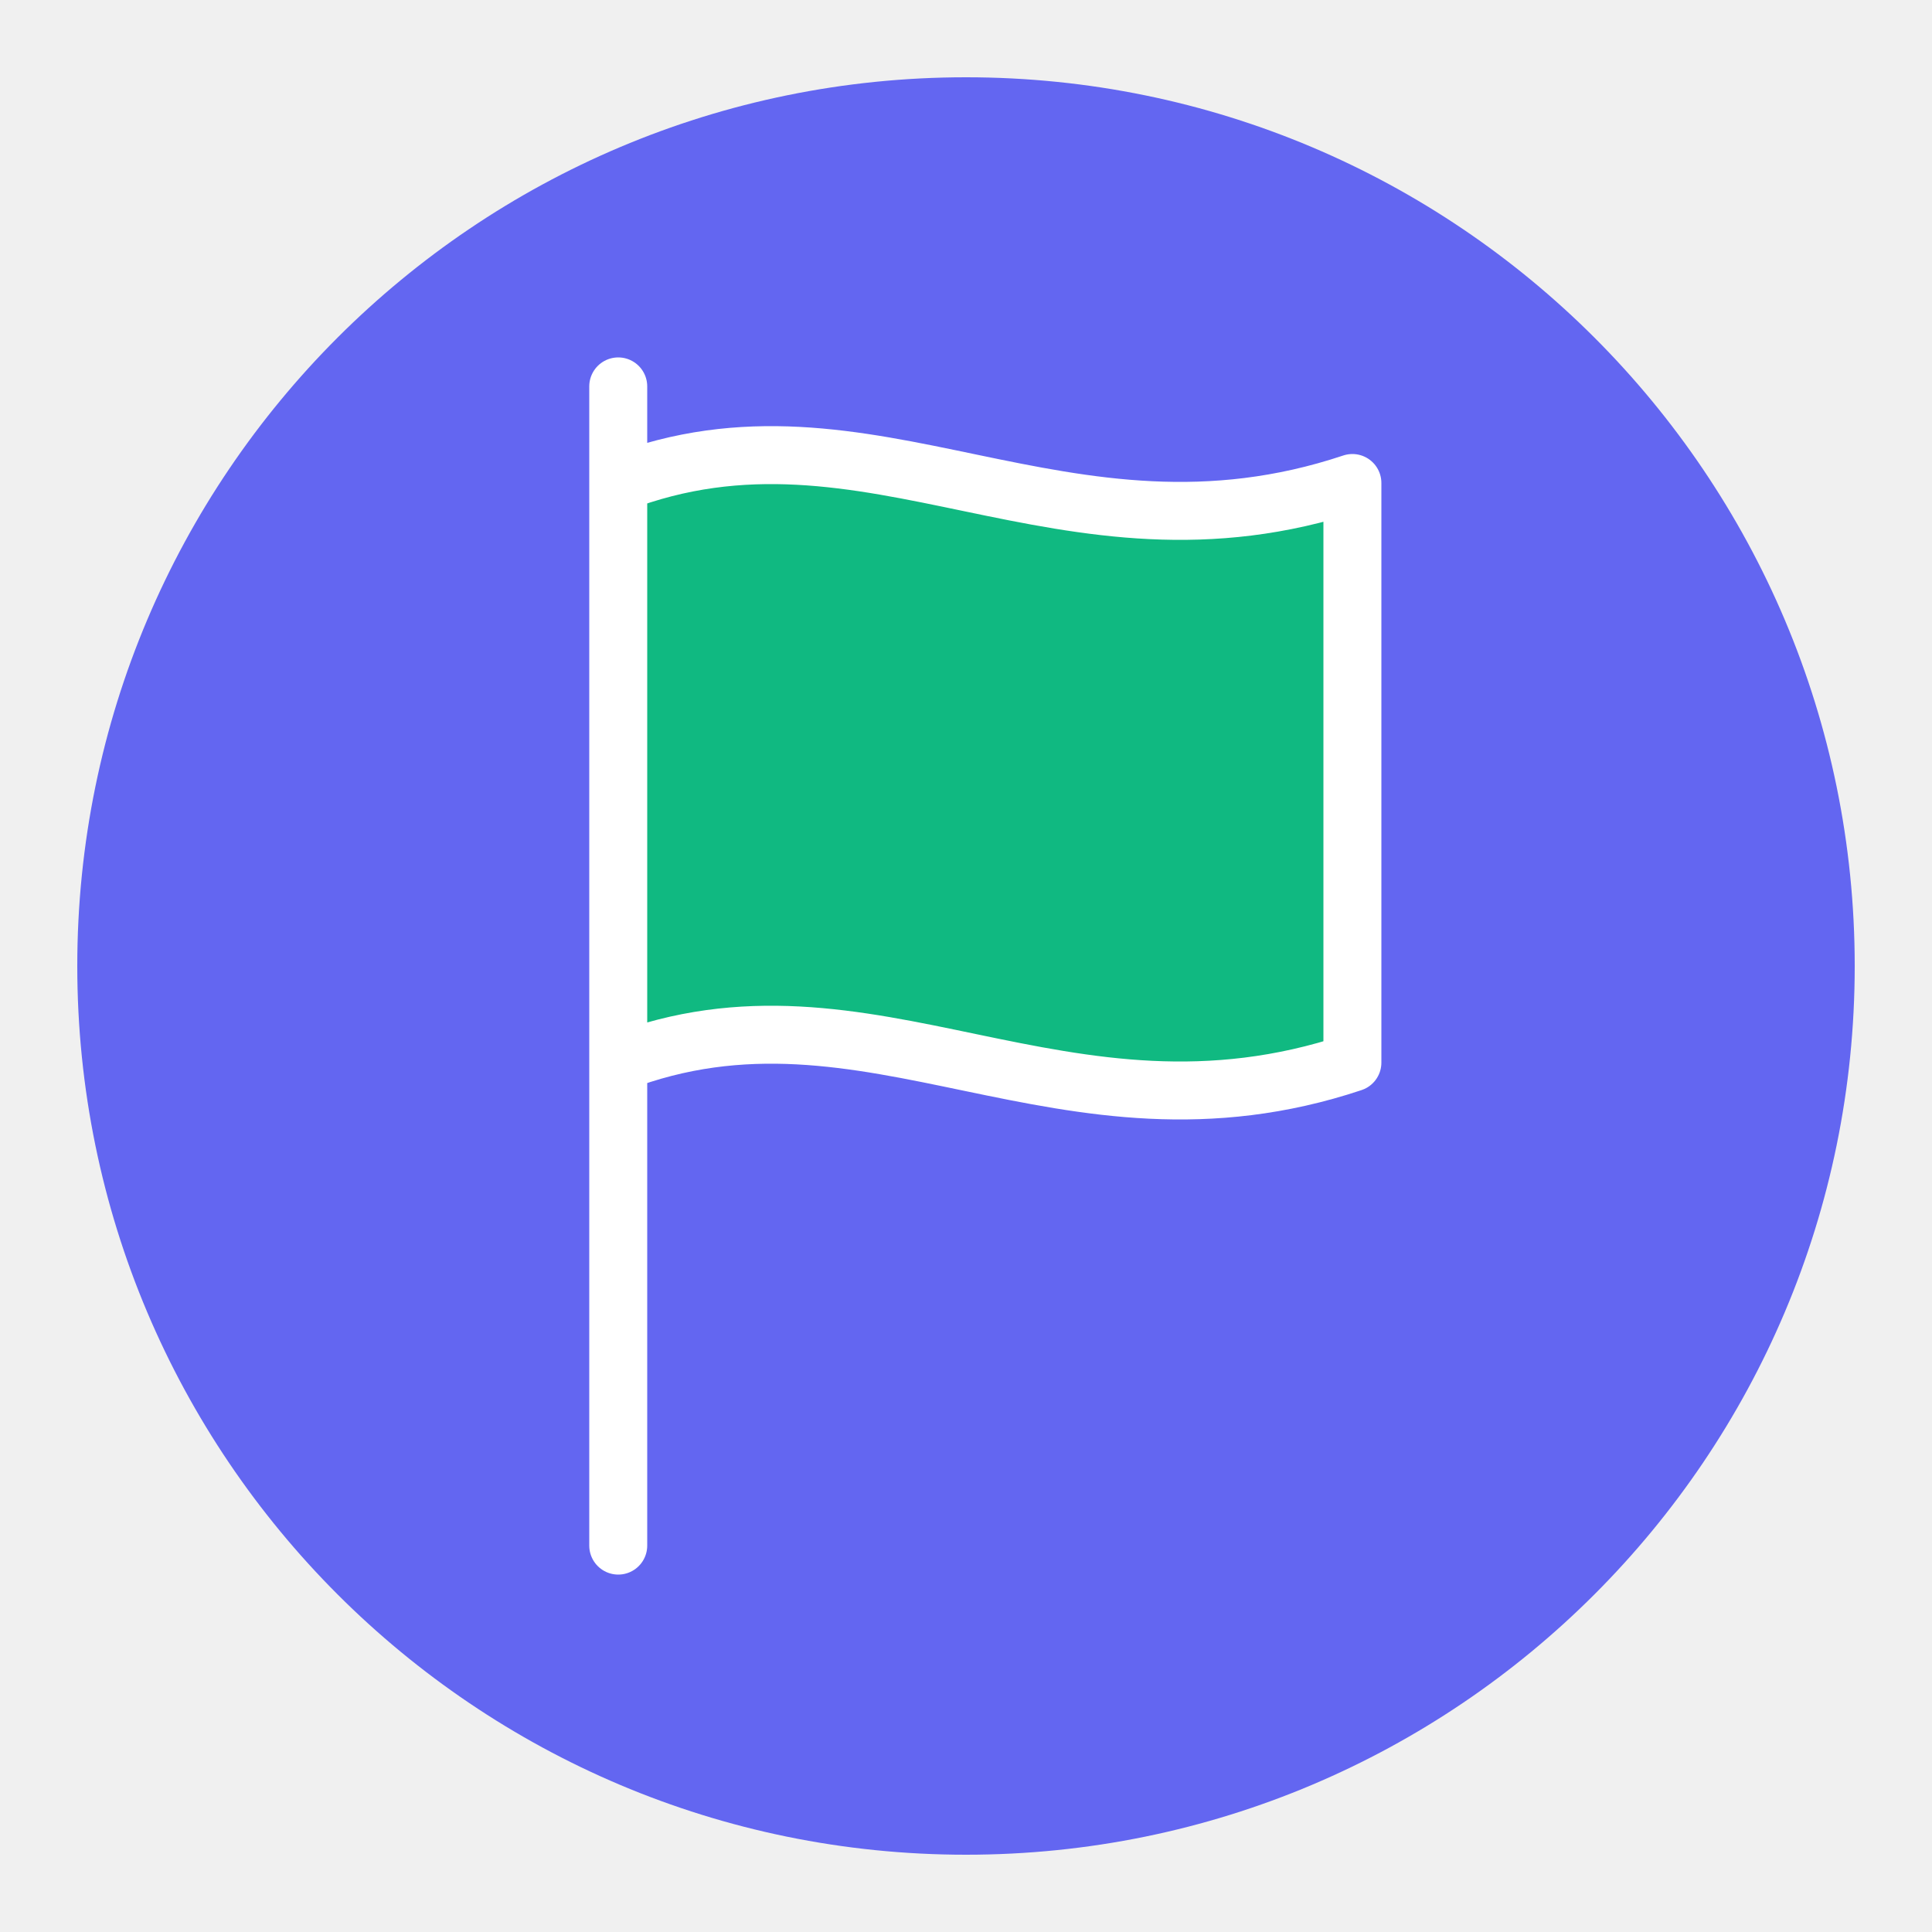
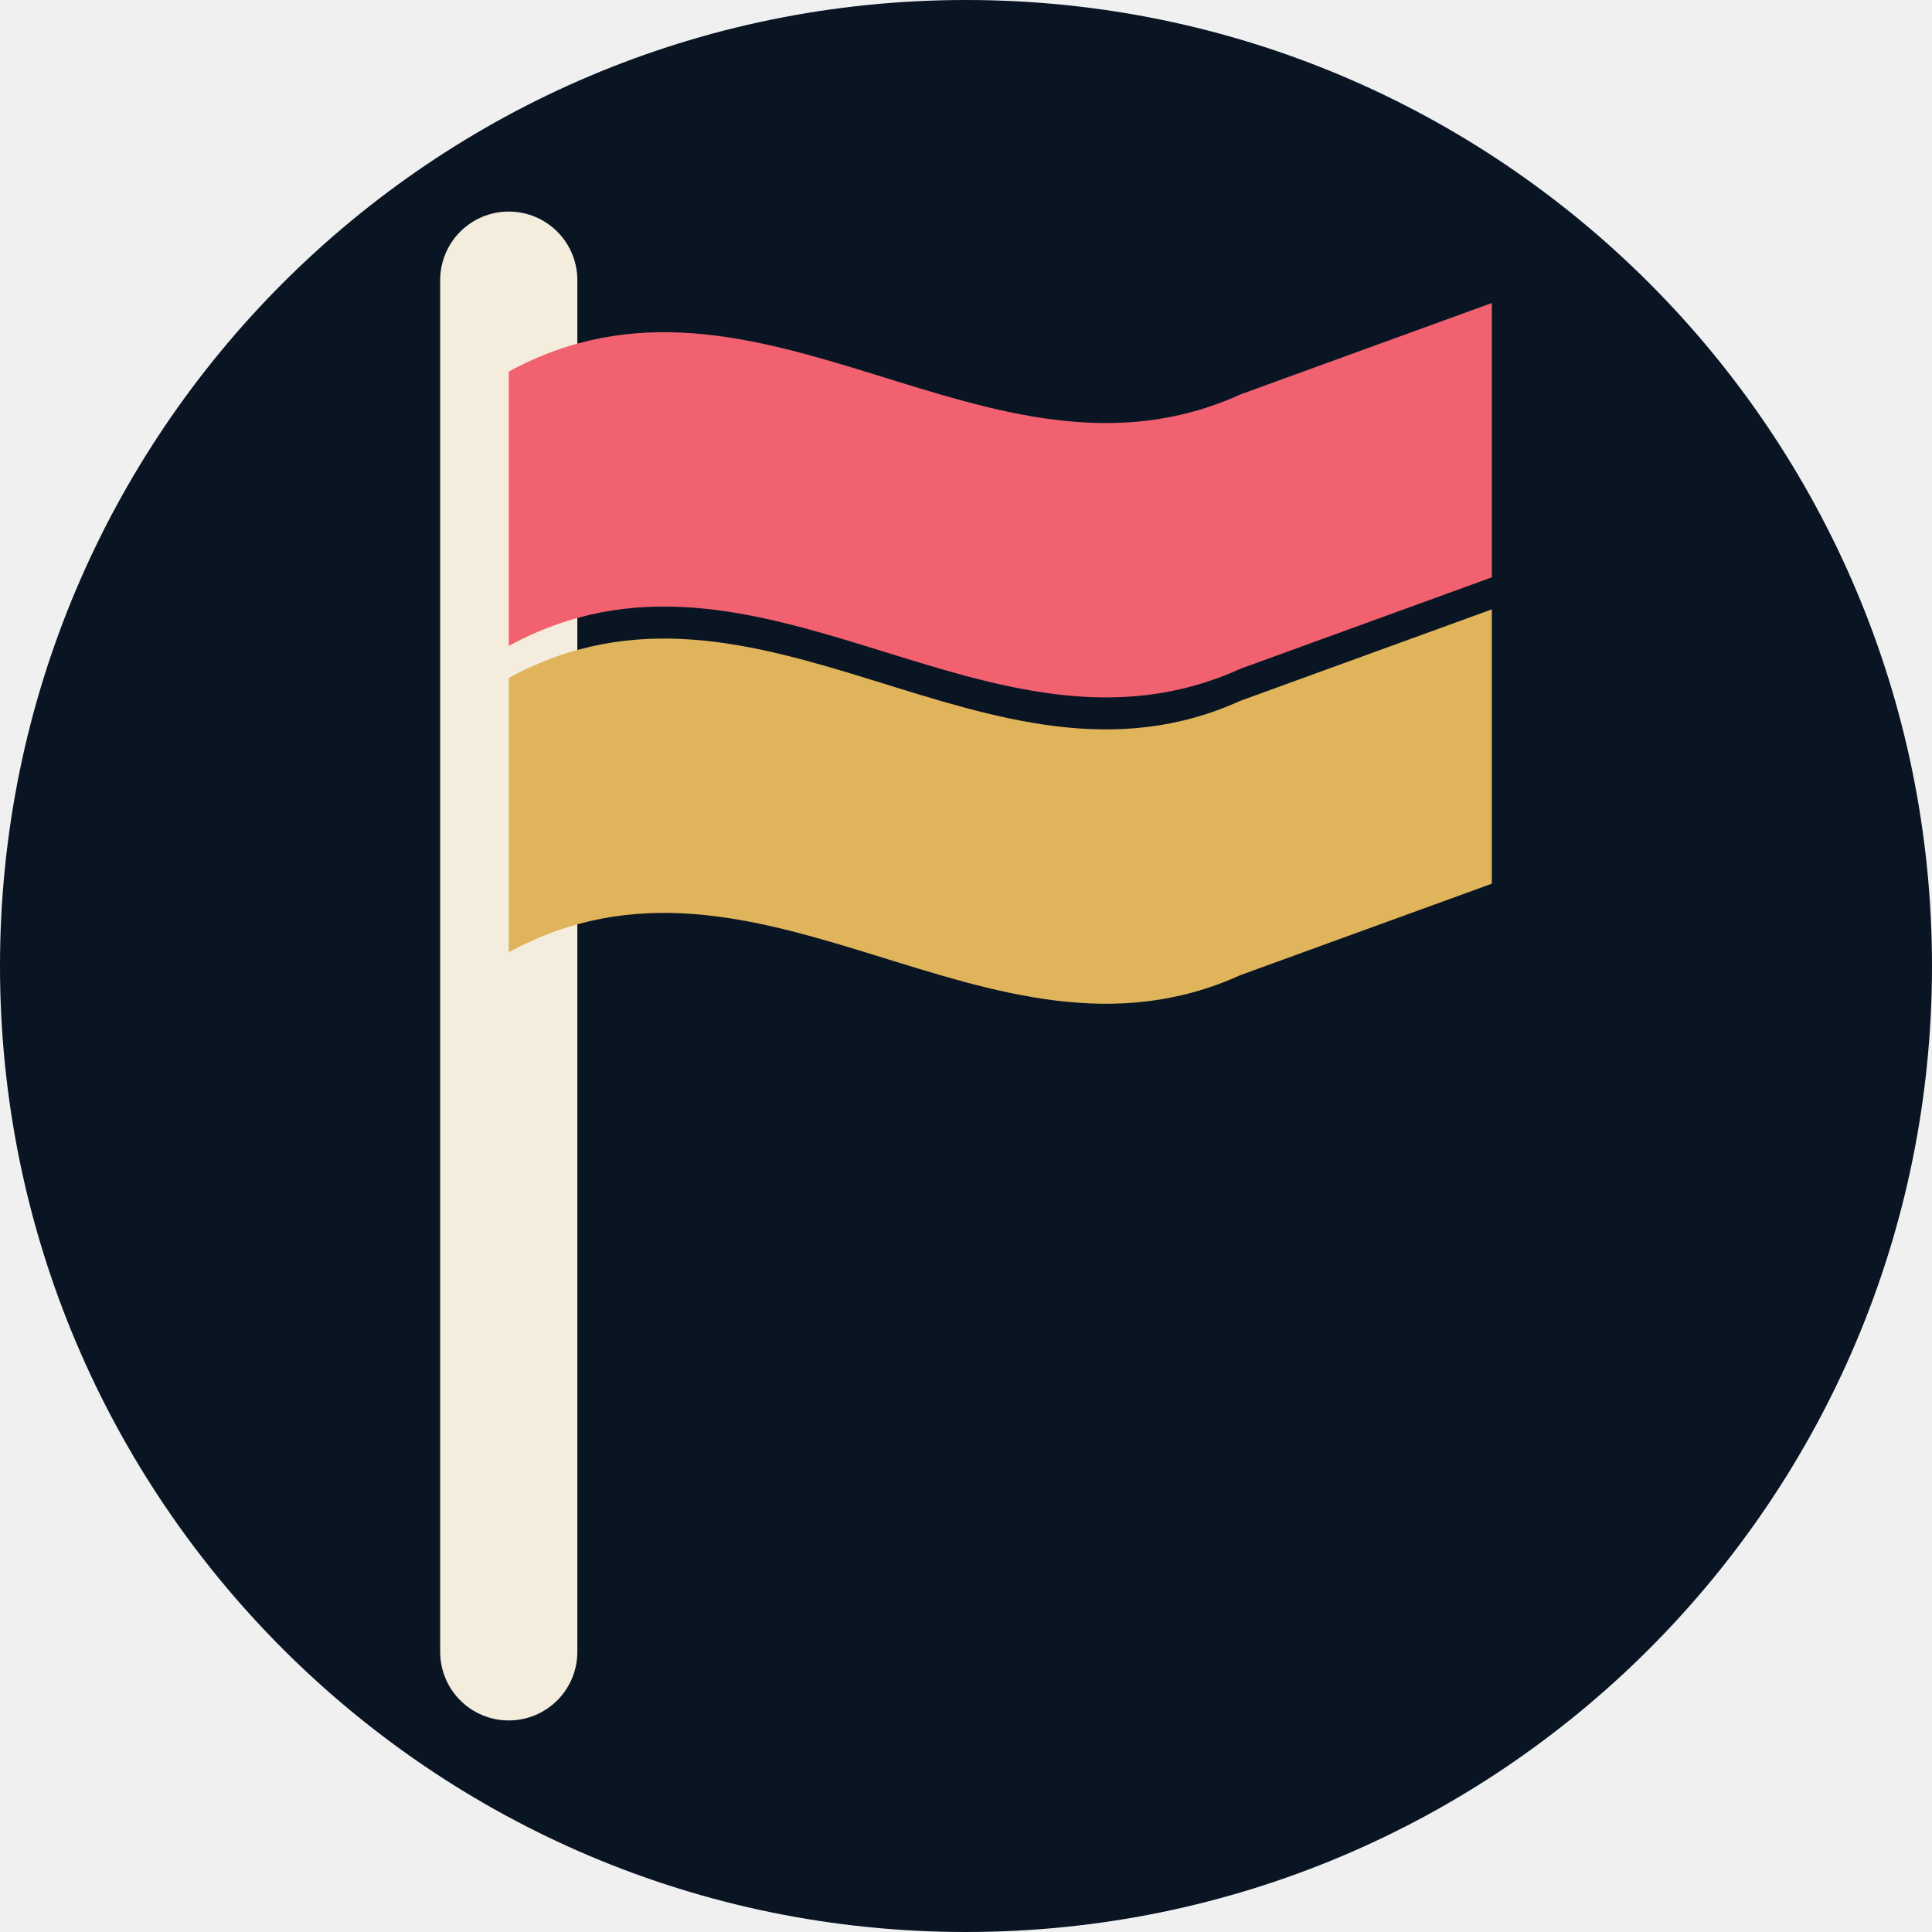
- <svg xmlns="http://www.w3.org/2000/svg" viewBox="0 0 100 100">
-   <circle cx="50" cy="50" r="46" fill="#6366F1" />
-   <path d="M32 20 L32 80 M32 25 C45 20, 55 30, 70 25 L70 55 C55 60, 45 50, 32 55" fill="#10B981" stroke="#FFFFFF" stroke-width="3" stroke-linecap="round" stroke-linejoin="round" />
+ <svg xmlns="http://www.w3.org/2000/svg" viewBox="0 0 120 120" width="64" height="64" role="img" aria-label="FlagQuest favicon">
+   <circle cx="60" cy="60" r="60" fill="#0a1524" />
+   <g transform="translate(60 60) scale(1.42) translate(-65 -60)">
+     <path d="M45 30 L45 90" stroke="#f4ecdd" stroke-width="6" stroke-linecap="round" />
+     <path d="M45 34 C56 28 66 40 77 35 L88 31 L88 43.0 L77 47.0 C66 52.0 56 40.0 45 46.0 Z" fill="#f1616f" />
+     <path d="M45 47.4 C56 41.4 66 53.4 77 48.4 L88 44.4 L88 56.4 L77 60.4 C66 65.4 56 53.4 45 59.4 Z" fill="#e0b45a" />
+   </g>
</svg>
